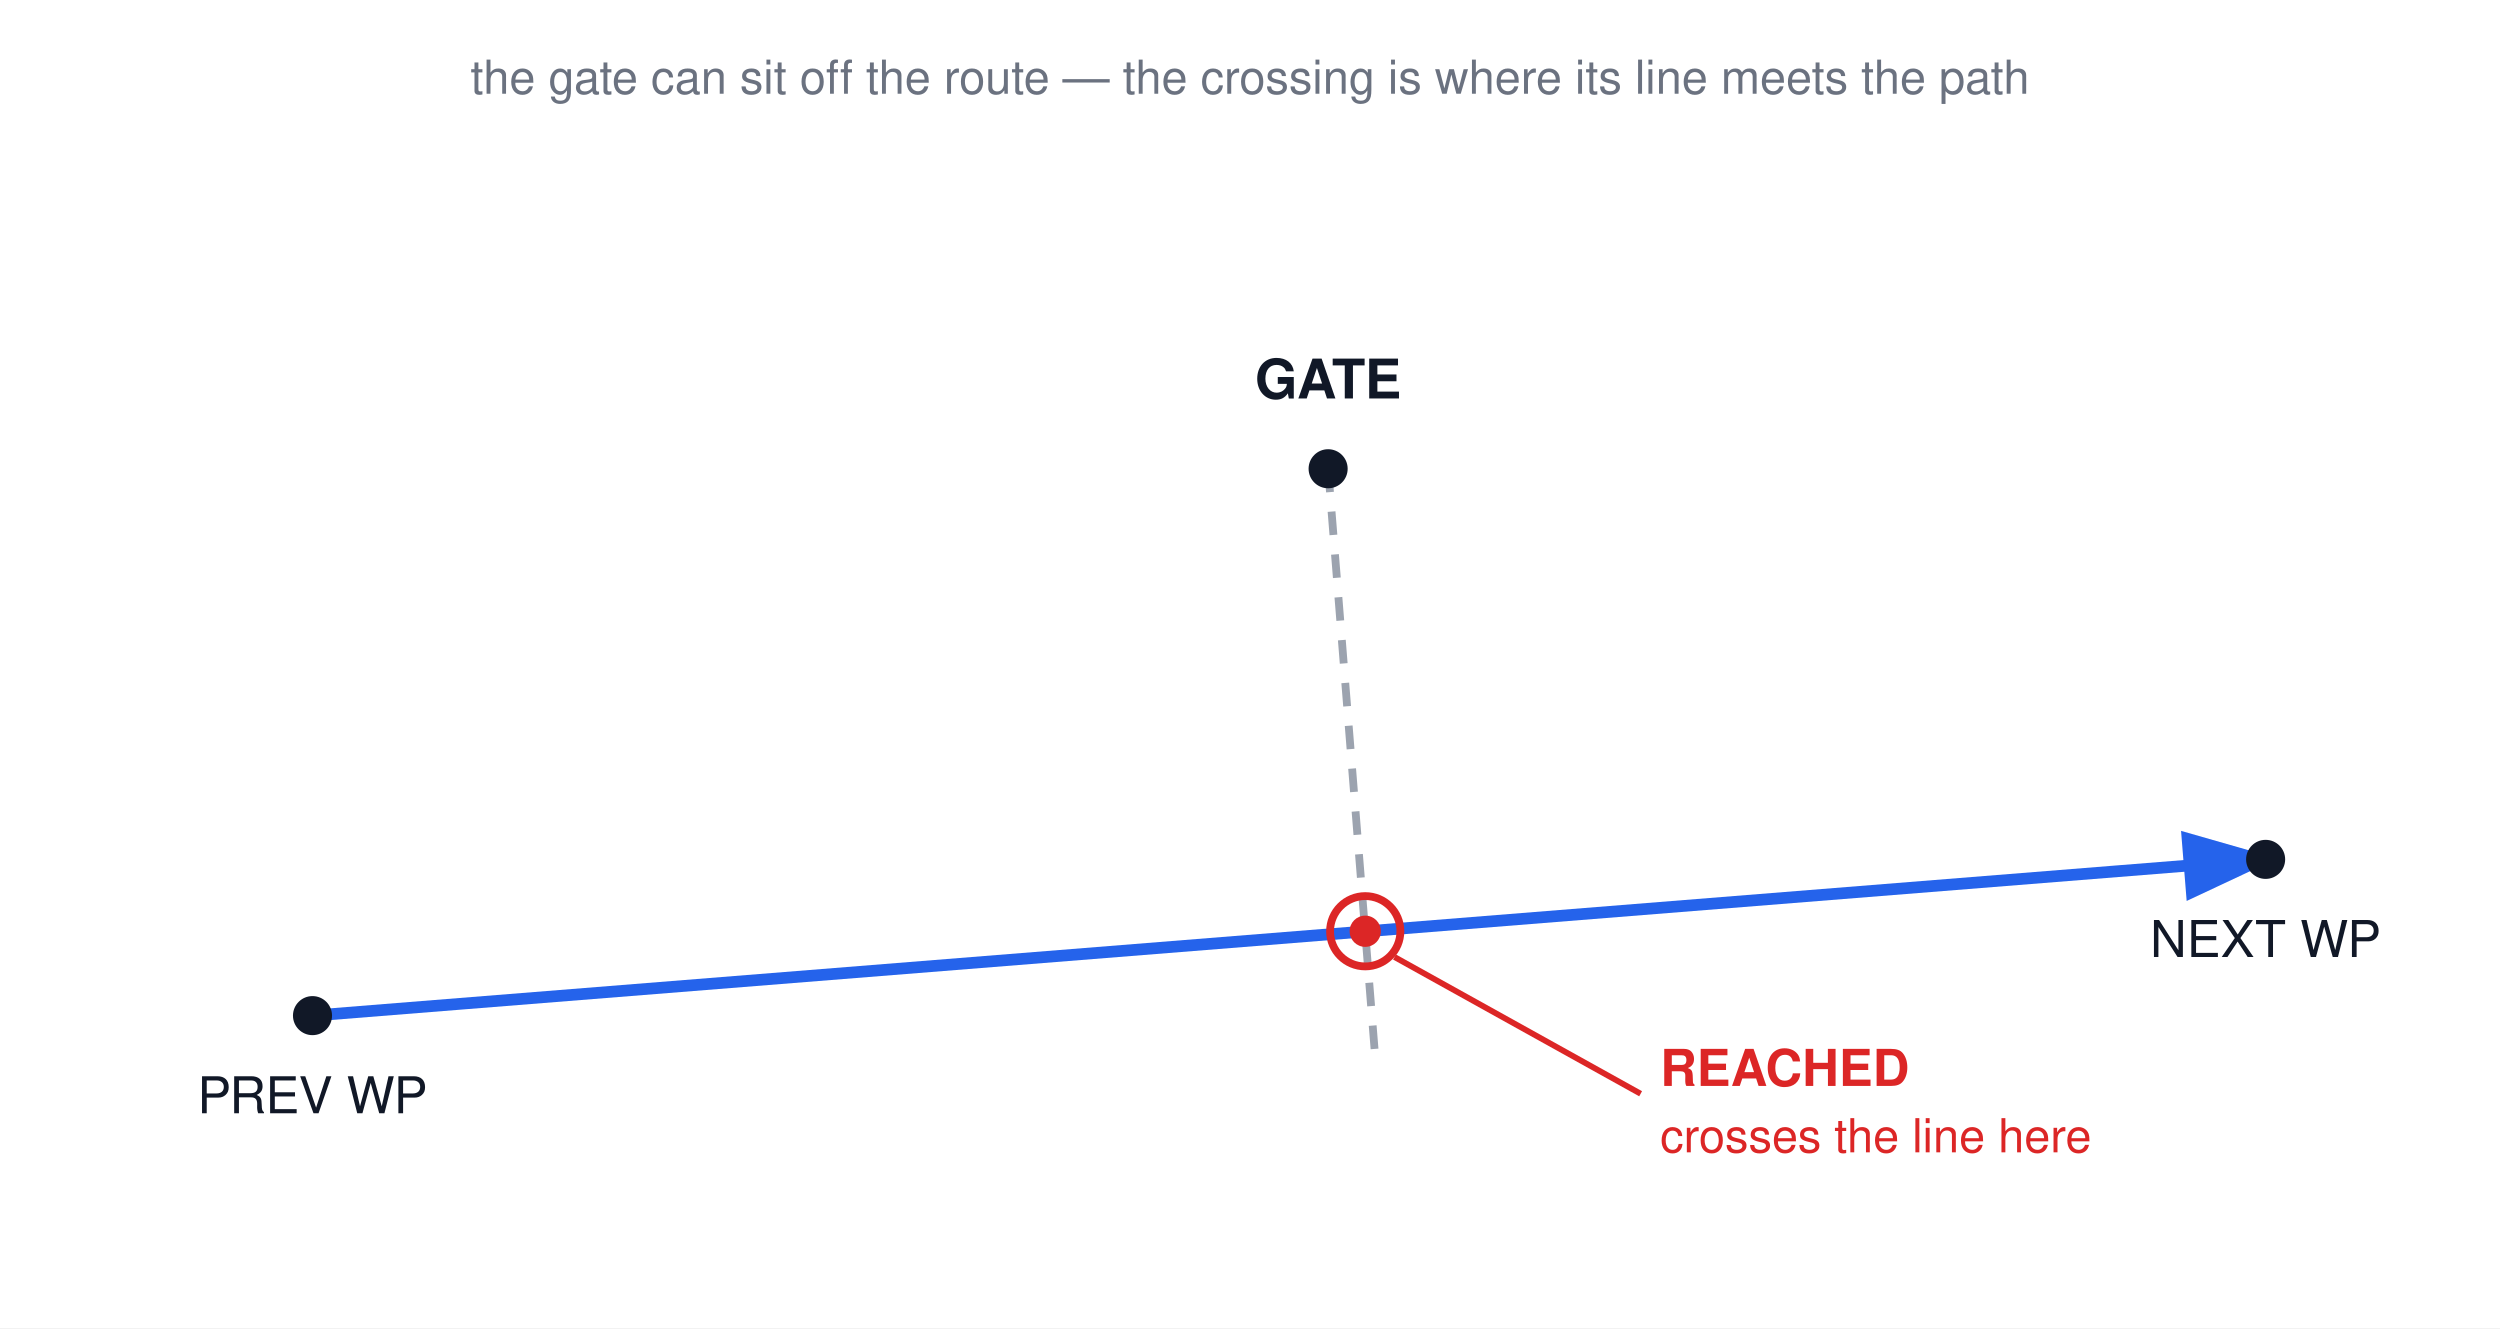
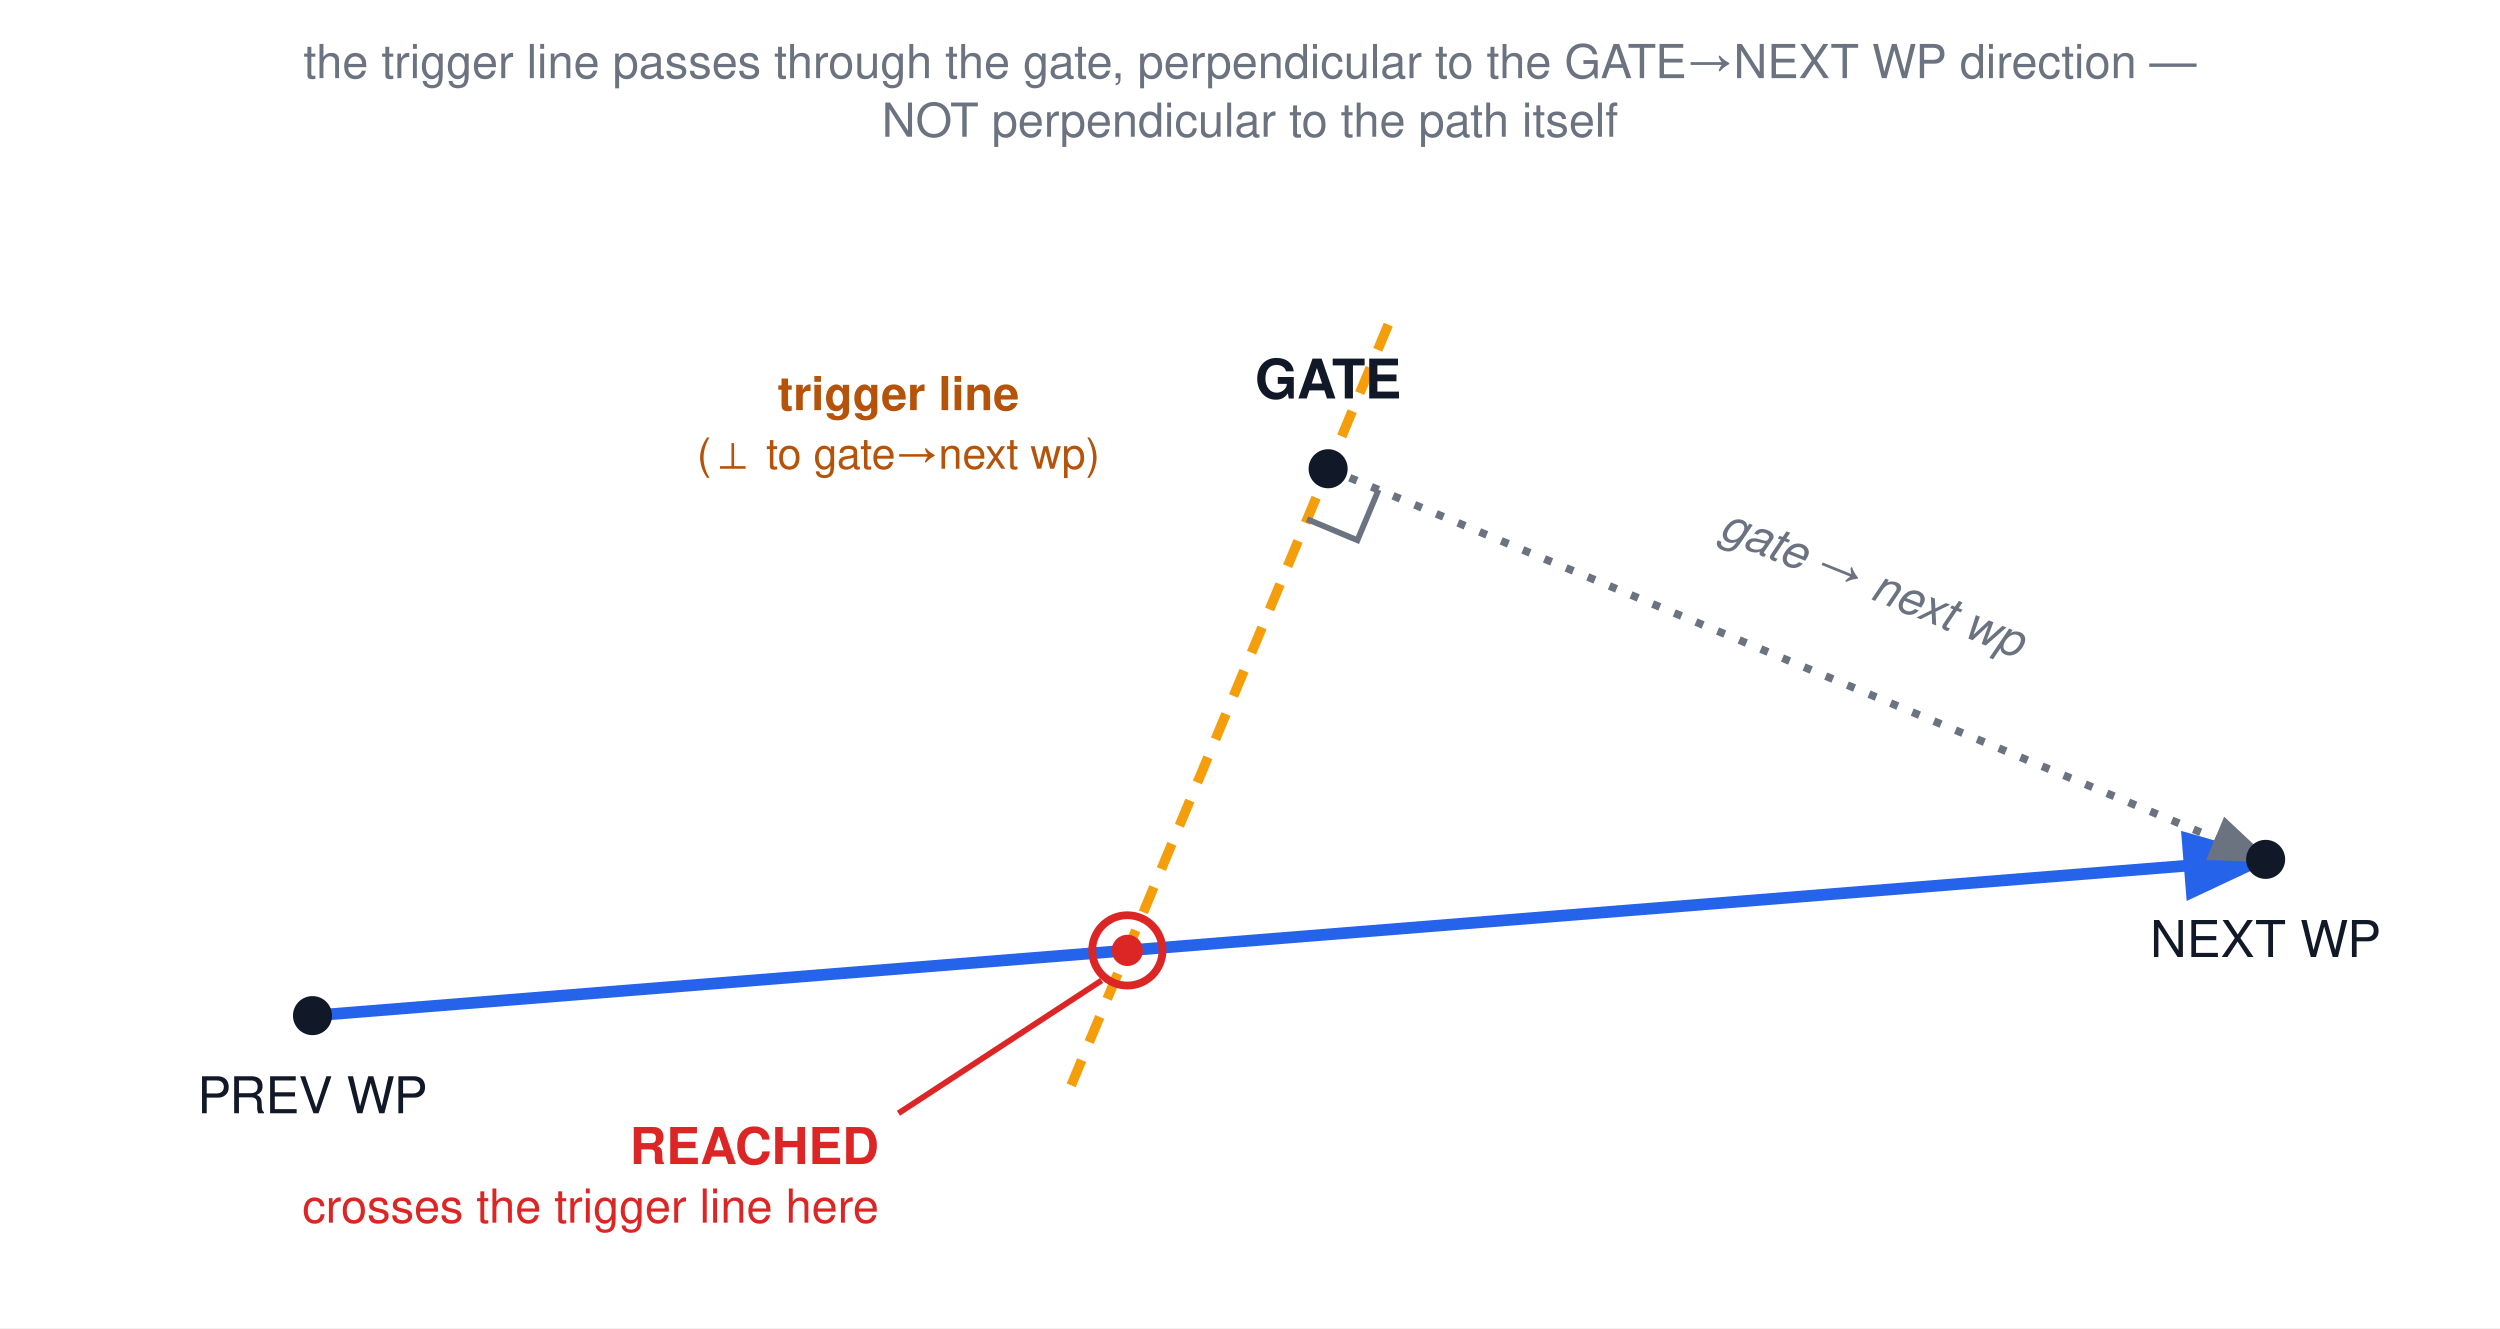
<svg xmlns="http://www.w3.org/2000/svg" width="480" height="255" viewBox="0 0 640 340" font-family="Helvetica, Arial, sans-serif">
  <defs>
    <marker id="arrow2" markerWidth="10" markerHeight="10" refX="7" refY="3" orient="auto" markerUnits="strokeWidth">
      <path d="M0,0 L8,3 L0,6 Z" fill="#2563eb" />
    </marker>
+     <marker id="arrowGray" markerWidth="10" markerHeight="10" refX="7" refY="3" orient="auto" markerUnits="strokeWidth">
+       <path d="M0,0 L8,3 L0,6 Z" fill="#6b7280" />
+     </marker>
  </defs>
  <rect x="0" y="0" width="640" height="340" fill="#ffffff" />
-   <text x="320" y="24" text-anchor="middle" font-size="12" fill="#6b7280">the gate can sit off the route — the crossing is where its line meets the path</text>
-   <line x1="340" y1="120" x2="352" y2="270" stroke="#9ca3af" stroke-width="2" stroke-dasharray="6 5" />
+   <text x="320" y="20" text-anchor="middle" font-size="12" fill="#6b7280">the trigger line passes through the gate, perpendicular to the GATE→NEXT WP direction —</text>
+   <text x="320" y="35" text-anchor="middle" font-size="12" fill="#6b7280">NOT perpendicular to the path itself</text>
  <path d="M80,260 L580,220" fill="none" stroke="#2563eb" stroke-width="3" marker-end="url(#arrow2)" />
+   <line x1="340" y1="120" x2="580" y2="220" stroke="#6b7280" stroke-width="2" stroke-dasharray="2 4" marker-end="url(#arrowGray)" />
+   <text x="478" y="153" text-anchor="middle" font-size="12" fill="#6b7280" font-style="italic" transform="rotate(22 478 153)">gate → next wp</text>
+   <line x1="355.4" y1="83.1" x2="272.7" y2="281.5" stroke="#f59e0b" stroke-width="2.5" stroke-dasharray="7 5" />
+   <text x="230" y="105" text-anchor="middle" font-size="12" fill="#b45309" font-weight="bold">trigger line</text>
+   <text x="230" y="120" text-anchor="middle" font-size="11" fill="#b45309">(⊥ to gate→next wp)</text>
+   <path d="M334.6,132.9 L347.5,138.3 L352.9,125.4" fill="none" stroke="#6b7280" stroke-width="1.5" />
  <circle cx="80" cy="260" r="5" fill="#111827" />
  <text x="80" y="285" text-anchor="middle" font-size="13" fill="#111827">PREV WP</text>
  <circle cx="580" cy="220" r="5" fill="#111827" />
  <text x="580" y="245" text-anchor="middle" font-size="13" fill="#111827">NEXT WP</text>
  <circle cx="340" cy="120" r="5" fill="#111827" />
  <text x="340" y="102" text-anchor="middle" font-size="14" fill="#111827" font-weight="bold">GATE</text>
-   <circle cx="349.5" cy="238.4" r="9" fill="none" stroke="#dc2626" stroke-width="2" />
-   <circle cx="349.5" cy="238.4" r="4" fill="#dc2626" />
-   <line x1="357" y1="245" x2="420" y2="280" stroke="#dc2626" stroke-width="1.5" />
-   <text x="425" y="278" font-size="13" fill="#dc2626" font-weight="bold">REACHED</text>
-   <text x="425" y="295" font-size="12" fill="#dc2626">crosses the line here</text>
+   <circle cx="288.6" cy="243.3" r="9" fill="none" stroke="#dc2626" stroke-width="2" />
+   <circle cx="288.6" cy="243.3" r="4" fill="#dc2626" />
+   <line x1="282" y1="251" x2="230" y2="285" stroke="#dc2626" stroke-width="1.5" />
+   <text x="225" y="298" text-anchor="end" font-size="13" fill="#dc2626" font-weight="bold">REACHED</text>
+   <text x="225" y="313" text-anchor="end" font-size="12" fill="#dc2626">crosses the trigger line here</text>
</svg>
